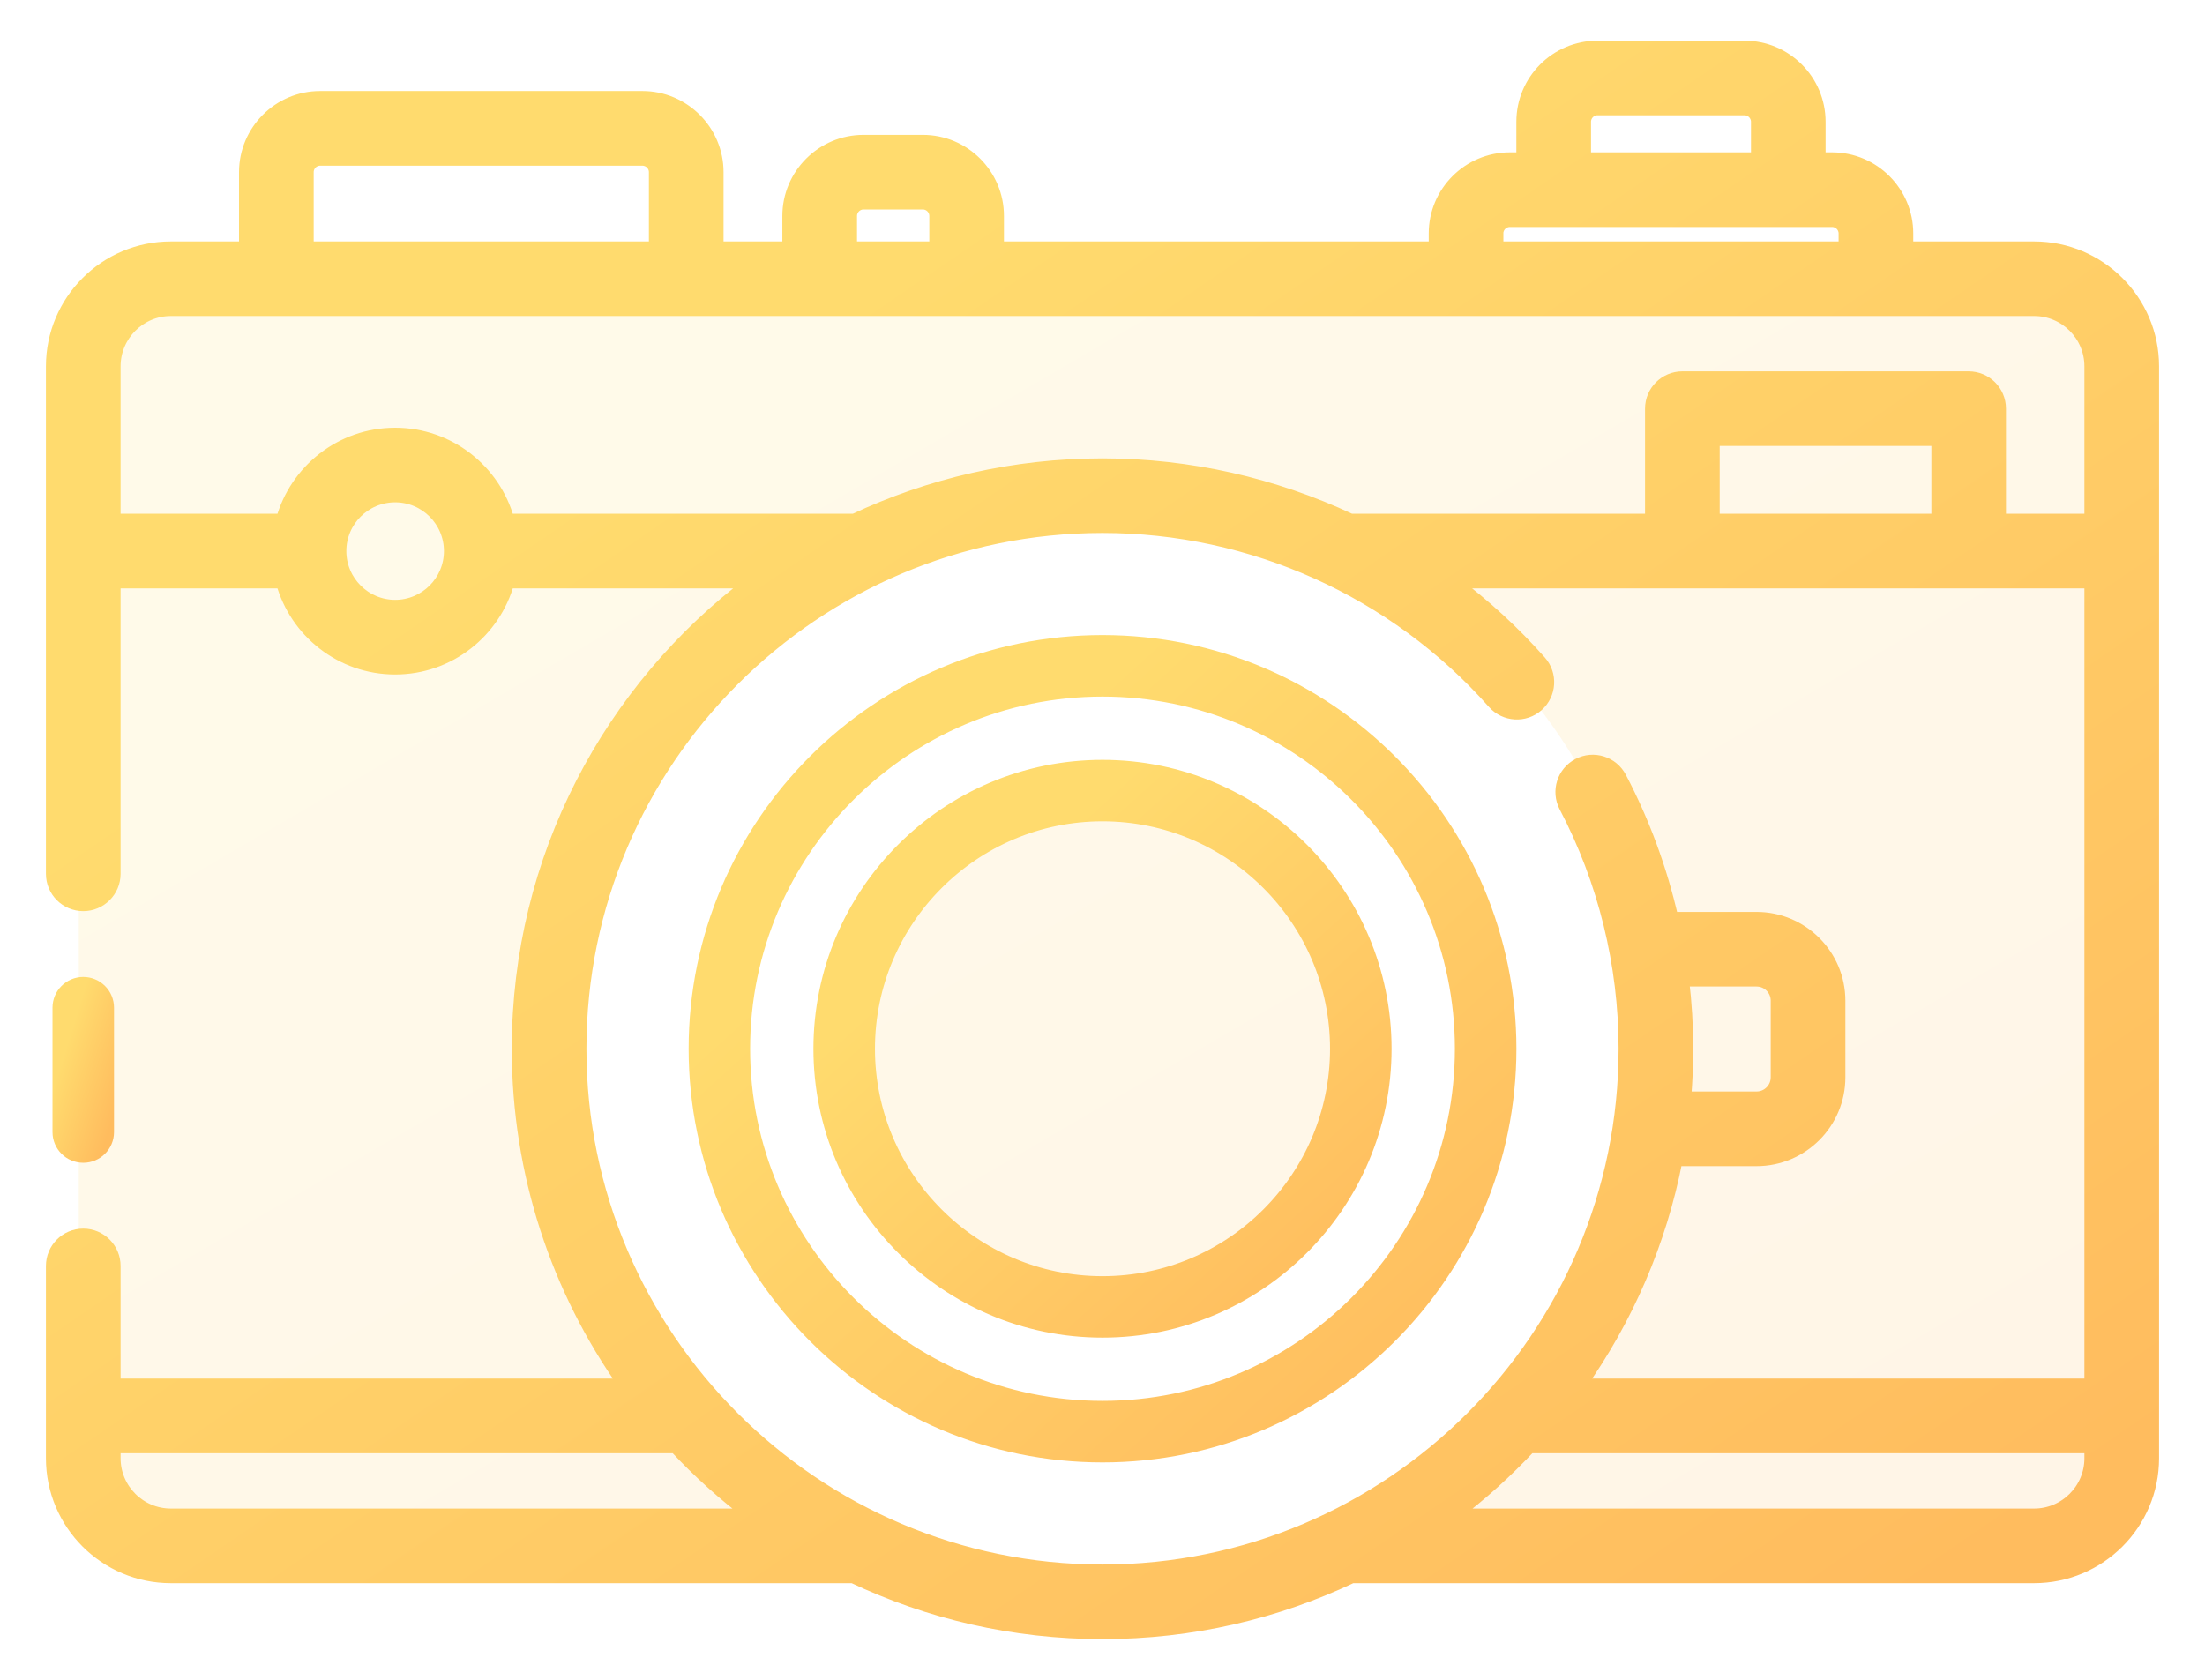
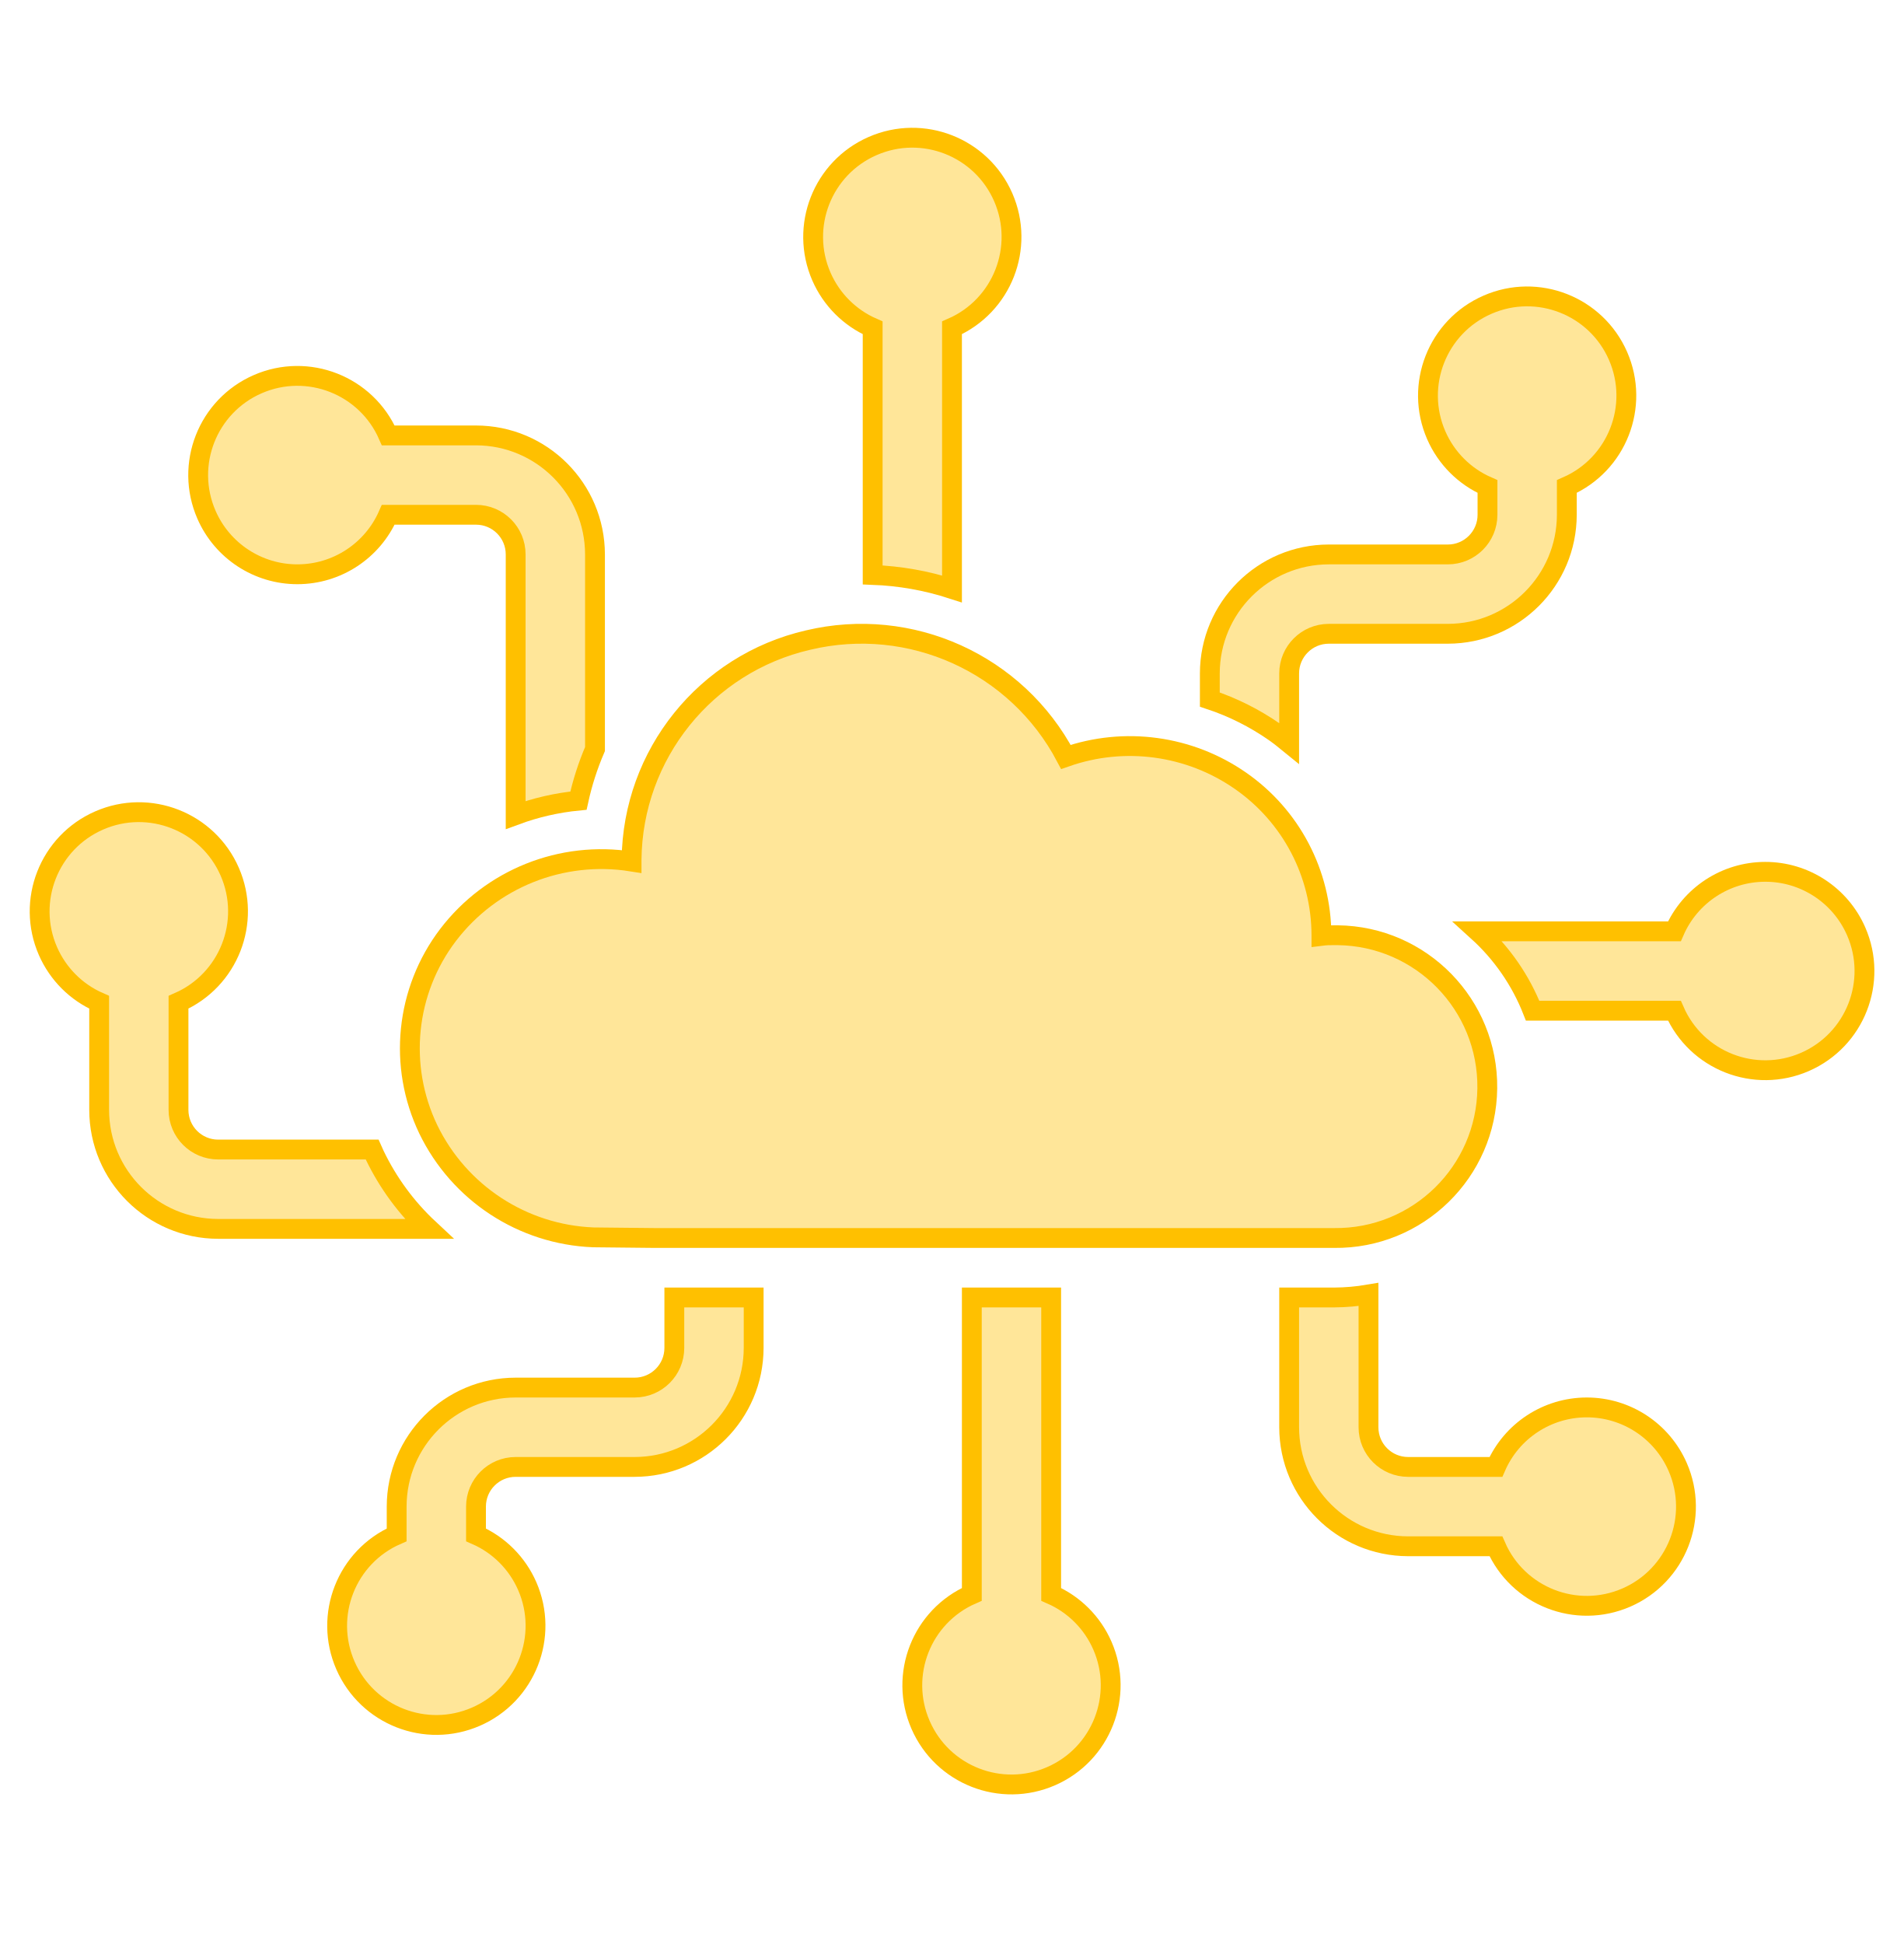
- <svg xmlns="http://www.w3.org/2000/svg" width="42" height="32" viewBox="0 0 42 32" fill="none">
-   <path opacity="0.15" fill-rule="evenodd" clip-rule="evenodd" d="M1.5 6.898C1.5 5.794 2.395 4.898 3.5 4.898H38.3C39.405 4.898 40.3 5.794 40.3 6.898V27.887C40.3 28.992 39.405 29.887 38.3 29.887H24.211C28.439 28.531 31.5 24.569 31.5 19.892C31.5 14.095 26.799 9.396 21 9.396C15.201 9.396 10.5 14.095 10.5 19.892C10.5 24.569 13.561 28.531 17.789 29.887H3.5C2.395 29.887 1.5 28.992 1.5 27.887V6.898ZM21 24.889C23.761 24.889 26 22.652 26 19.892C26 17.131 23.761 14.894 21 14.894C18.239 14.894 16 17.131 16 19.892C16 22.652 18.239 24.889 21 24.889Z" fill="url(#paint0_linear)" />
-   <path d="M2.047 21.566C2.047 21.82 1.84 22.026 1.586 22.026C1.331 22.026 1.125 21.82 1.125 21.566V19.197C1.125 18.942 1.331 18.736 1.586 18.736C1.84 18.736 2.047 18.942 2.047 19.197V21.566Z" fill="url(#paint1_linear)" stroke="url(#paint2_linear)" stroke-width="0.25" />
-   <path d="M38.745 4.724H36.318V4.447C36.318 3.665 35.681 3.027 34.897 3.027H34.648V2.32C34.648 1.537 34.011 0.9 33.228 0.9H30.428C29.645 0.9 29.008 1.537 29.008 2.32V3.027H28.759C27.976 3.027 27.339 3.664 27.339 4.447V4.724H18.998V4.114C18.998 3.331 18.361 2.694 17.578 2.694H16.448C15.665 2.694 15.027 3.331 15.027 4.114V4.724H13.657V3.279C13.657 2.497 13.019 1.859 12.236 1.859H6.098C5.315 1.859 4.678 2.497 4.678 3.279V4.724H3.255C2.012 4.724 1 5.735 1 6.978V16.646C1 16.97 1.262 17.232 1.586 17.232C1.909 17.232 2.172 16.97 2.172 16.646V11.084H5.379C5.637 12.028 6.502 12.724 7.527 12.724C8.552 12.724 9.416 12.028 9.674 11.084H14.328C11.625 13.115 9.873 16.346 9.873 19.978C9.873 22.363 10.628 24.575 11.912 26.387H2.172V24.116C2.172 23.793 1.909 23.53 1.586 23.53C1.262 23.53 1 23.793 1 24.116V27.78C1 29.023 2.012 30.034 3.255 30.034H16.249C17.691 30.717 19.301 31.1 21 31.1C22.699 31.1 24.31 30.717 25.752 30.033C25.757 30.033 25.761 30.034 25.766 30.034H38.745C39.988 30.034 41 29.023 41 27.78V6.978C41 5.735 39.988 4.724 38.745 4.724ZM30.18 2.32C30.18 2.183 30.291 2.071 30.429 2.071H33.228C33.365 2.071 33.477 2.183 33.477 2.32V3.027H30.18V2.32H30.18ZM28.51 4.447C28.51 4.31 28.622 4.199 28.759 4.199H34.897C35.034 4.199 35.146 4.31 35.146 4.447V4.724H28.511V4.447H28.51ZM16.199 4.114C16.199 3.977 16.311 3.865 16.448 3.865H17.578C17.715 3.865 17.826 3.977 17.826 4.114V4.724H16.199V4.114ZM5.85 3.279C5.85 3.142 5.961 3.031 6.098 3.031H12.236C12.373 3.031 12.485 3.142 12.485 3.279V4.724H5.85V3.279ZM7.527 11.552C6.945 11.552 6.472 11.079 6.472 10.498C6.472 9.917 6.945 9.444 7.527 9.444C8.108 9.444 8.581 9.917 8.581 10.498C8.581 11.079 8.108 11.552 7.527 11.552ZM9.674 9.912C9.416 8.969 8.552 8.273 7.527 8.273C6.501 8.273 5.637 8.969 5.379 9.912H2.172V6.978C2.172 6.381 2.658 5.895 3.255 5.895H38.745C39.342 5.895 39.828 6.381 39.828 6.978V9.912H38.084V7.784C38.084 7.461 37.822 7.199 37.498 7.199H32.045C31.722 7.199 31.459 7.461 31.459 7.784V9.912H25.727C24.263 9.226 22.651 8.857 21 8.857C19.31 8.857 17.707 9.236 16.271 9.912H9.674ZM32.631 9.912V8.37H36.913V9.912H32.631ZM3.255 28.863C2.658 28.863 2.172 28.377 2.172 27.78V27.559H12.867C13.31 28.034 13.794 28.471 14.314 28.863H3.255ZM11.045 19.979C11.045 14.492 15.511 10.028 21 10.028C23.847 10.028 26.564 11.251 28.454 13.384C28.669 13.626 29.039 13.649 29.281 13.434C29.523 13.219 29.546 12.849 29.331 12.607C28.828 12.04 28.273 11.531 27.676 11.084H39.828V26.387H30.088C30.983 25.123 31.62 23.665 31.925 22.09H33.458C34.322 22.09 35.025 21.387 35.025 20.523V19.064C35.025 18.2 34.322 17.497 33.458 17.497H31.845C31.632 16.565 31.301 15.661 30.857 14.816C30.706 14.53 30.352 14.419 30.066 14.57C29.779 14.72 29.669 15.074 29.819 15.361C30.562 16.775 30.955 18.372 30.955 19.979C30.955 25.465 26.489 29.929 21 29.929C15.511 29.929 11.045 25.465 11.045 19.979ZM32.048 18.668H33.458C33.676 18.668 33.853 18.845 33.853 19.063V20.523C33.853 20.741 33.676 20.918 33.458 20.918H32.087C32.113 20.608 32.127 20.295 32.127 19.978C32.127 19.54 32.1 19.102 32.048 18.668ZM38.745 28.863H27.686C28.206 28.471 28.69 28.034 29.134 27.559H39.828V27.78C39.828 28.377 39.342 28.863 38.745 28.863Z" fill="url(#paint3_linear)" stroke="url(#paint4_linear)" stroke-width="0.25" />
-   <path d="M13.242 19.979C13.242 15.702 16.722 12.223 21 12.223C25.278 12.223 28.759 15.702 28.759 19.979C28.759 24.255 25.278 27.734 21 27.734C16.722 27.734 13.242 24.255 13.242 19.979ZM14.163 19.979C14.163 23.747 17.23 26.812 21 26.812C24.77 26.812 27.837 23.747 27.837 19.979C27.837 16.21 24.77 13.145 21 13.145C17.23 13.145 14.163 16.21 14.163 19.979Z" fill="url(#paint5_linear)" stroke="url(#paint6_linear)" stroke-width="0.25" />
-   <path d="M15.619 19.979C15.619 17.013 18.033 14.6 21 14.6C23.967 14.6 26.381 17.013 26.381 19.979C26.381 22.944 23.967 25.357 21 25.357C18.033 25.357 15.619 22.944 15.619 19.979ZM16.541 19.979C16.541 22.436 18.541 24.436 21 24.436C23.459 24.436 25.459 22.436 25.459 19.979C25.459 17.52 23.459 15.521 21 15.521C18.541 15.521 16.541 17.52 16.541 19.979Z" fill="url(#paint7_linear)" stroke="url(#paint8_linear)" stroke-width="0.25" />
-   <defs>
-     <linearGradient id="paint0_linear" x1="3.699" y1="4.898" x2="22.569" y2="37.252" gradientUnits="userSpaceOnUse">
-       <stop offset="0.259" stop-color="#FFDB6E" />
-       <stop offset="1" stop-color="#FFBC5E" />
-     </linearGradient>
-     <linearGradient id="paint1_linear" x1="1.177" y1="18.736" x2="2.789" y2="19.235" gradientUnits="userSpaceOnUse">
-       <stop offset="0.259" stop-color="#FFDB6E" />
-       <stop offset="1" stop-color="#FFBC5E" />
-     </linearGradient>
-     <linearGradient id="paint2_linear" x1="1.177" y1="18.736" x2="2.789" y2="19.235" gradientUnits="userSpaceOnUse">
-       <stop offset="0.259" stop-color="#FFDB6E" />
-       <stop offset="1" stop-color="#FFBC5E" />
-     </linearGradient>
-     <linearGradient id="paint3_linear" x1="3.267" y1="0.9" x2="27.682" y2="36.609" gradientUnits="userSpaceOnUse">
-       <stop offset="0.259" stop-color="#FFDB6E" />
-       <stop offset="1" stop-color="#FFBC5E" />
-     </linearGradient>
-     <linearGradient id="paint4_linear" x1="3.267" y1="0.9" x2="27.682" y2="36.609" gradientUnits="userSpaceOnUse">
-       <stop offset="0.259" stop-color="#FFDB6E" />
-       <stop offset="1" stop-color="#FFBC5E" />
-     </linearGradient>
-     <linearGradient id="paint5_linear" x1="14.121" y1="12.223" x2="27.511" y2="27.015" gradientUnits="userSpaceOnUse">
-       <stop offset="0.259" stop-color="#FFDB6E" />
-       <stop offset="1" stop-color="#FFBC5E" />
-     </linearGradient>
-     <linearGradient id="paint6_linear" x1="14.121" y1="12.223" x2="27.511" y2="27.015" gradientUnits="userSpaceOnUse">
-       <stop offset="0.259" stop-color="#FFDB6E" />
-       <stop offset="1" stop-color="#FFBC5E" />
-     </linearGradient>
-     <linearGradient id="paint7_linear" x1="16.229" y1="14.6" x2="25.516" y2="24.859" gradientUnits="userSpaceOnUse">
-       <stop offset="0.259" stop-color="#FFDB6E" />
-       <stop offset="1" stop-color="#FFBC5E" />
-     </linearGradient>
-     <linearGradient id="paint8_linear" x1="16.229" y1="14.6" x2="25.516" y2="24.859" gradientUnits="userSpaceOnUse">
-       <stop offset="0.259" stop-color="#FFDB6E" />
-       <stop offset="1" stop-color="#FFBC5E" />
-     </linearGradient>
-   </defs>
+ <svg xmlns="http://www.w3.org/2000/svg" width="96" height="98" xml:space="preserve" overflow="hidden">
+   <g transform="translate(-496 -466)">
+     <g>
+       <g>
+         <g>
+           <g>
+             <path d="M511 494.95C512.986 494.947 514.782 493.77 515.576 491.95L520 491.95C521.105 491.95 522 492.845 522 493.95L522 507.086C523.02 506.71 524.084 506.466 525.166 506.361 525.36 505.47 525.64 504.599 526 503.761L526 493.95C525.996 490.638 523.312 487.954 520 487.95L515.576 487.95C514.471 485.419 511.524 484.263 508.993 485.367 506.462 486.472 505.306 489.419 506.411 491.95 507.207 493.774 509.009 494.953 511 494.95Z" stroke="#FFC000" stroke-width="1" stroke-linecap="butt" stroke-linejoin="miter" stroke-miterlimit="4" stroke-opacity="1" fill="#FFE699" fill-rule="nonzero" fill-opacity="1" />
+             <path d="M514.89 524.229C514.845 524.136 514.809 524.042 514.767 523.95L507 523.95C505.895 523.95 505 523.055 505 521.95L505 516.526C507.531 515.421 508.687 512.474 507.583 509.943 506.478 507.413 503.531 506.256 501 507.361 498.469 508.465 497.313 511.413 498.417 513.943 498.922 515.099 499.844 516.022 501 516.526L501 521.95C501.004 525.262 503.688 527.946 507 527.95L517.626 527.95C516.49 526.891 515.563 525.629 514.89 524.229Z" stroke="#FFC000" stroke-width="1" stroke-linecap="butt" stroke-linejoin="miter" stroke-miterlimit="4" stroke-opacity="1" fill="#FFE699" fill-rule="nonzero" fill-opacity="1" />
+             <path d="M540 482.526 540 494.982C541.359 495.032 542.706 495.269 544 495.688L544 482.526C546.531 481.421 547.687 478.474 546.583 475.943 545.478 473.413 542.531 472.256 540 473.361 537.469 474.465 536.313 477.413 537.417 479.943 537.922 481.099 538.844 482.022 540 482.526Z" stroke="#FFC000" stroke-width="1" stroke-linecap="butt" stroke-linejoin="miter" stroke-miterlimit="4" stroke-opacity="1" fill="#FFE699" fill-rule="nonzero" fill-opacity="1" />
+             <path d="M560.26 502.9C560.516 503.08 560.76 503.274 561 503.47L561 499.95C561 498.845 561.895 497.95 563 497.95L569 497.95C572.312 497.946 574.996 495.262 575 491.95L575 490.526C577.531 489.421 578.687 486.474 577.583 483.943 576.478 481.413 573.531 480.256 571 481.361 568.469 482.465 567.313 485.413 568.417 487.943 568.922 489.099 569.844 490.022 571 490.526L571 491.95C571 493.055 570.105 493.95 569 493.95L563 493.95C559.688 493.953 557.003 496.638 557 499.95L557 501.266C558.16 501.651 559.258 502.201 560.26 502.9Z" stroke="#FFC000" stroke-width="1" stroke-linecap="butt" stroke-linejoin="miter" stroke-miterlimit="4" stroke-opacity="1" fill="#FFE699" fill-rule="nonzero" fill-opacity="1" />
+             <path d="M530 531.408 530 533.95C530 535.055 529.105 535.95 528 535.95L522 535.95C518.688 535.953 516.003 538.638 516 541.95L516 543.374C513.469 544.479 512.313 547.426 513.417 549.957 514.522 552.487 517.469 553.644 520 552.539 522.531 551.435 523.687 548.487 522.583 545.957 522.078 544.801 521.156 543.878 520 543.374L520 541.95C520 540.845 520.895 539.95 522 539.95L528 539.95C531.312 539.946 533.996 537.262 534 533.95L534 531.408Z" stroke="#FFC000" stroke-width="1" stroke-linecap="butt" stroke-linejoin="miter" stroke-miterlimit="4" stroke-opacity="1" fill="#FFE699" fill-rule="nonzero" fill-opacity="1" />
+             <path d="M585 509.95C583.014 509.953 581.218 511.13 580.424 512.95L570.511 512.95C571.728 514.053 572.675 515.422 573.276 516.95L580.424 516.95C581.529 519.481 584.476 520.637 587.007 519.533 589.537 518.428 590.694 515.481 589.589 512.95 588.793 511.126 586.99 509.947 585 509.95Z" stroke="#FFC000" stroke-width="1" stroke-linecap="butt" stroke-linejoin="miter" stroke-miterlimit="4" stroke-opacity="1" fill="#FFE699" fill-rule="nonzero" fill-opacity="1" />
+             <path d="M576 536.95C574.014 536.953 572.218 538.13 571.424 539.95L567 539.95C565.895 539.95 565 539.055 565 537.95L565 531.257C564.429 531.354 563.851 531.404 563.271 531.408L561 531.408 561 537.95C561.004 541.262 563.688 543.946 567 543.95L571.424 543.95C572.529 546.481 575.476 547.637 578.007 546.533 580.537 545.428 581.694 542.481 580.589 539.95 579.793 538.126 577.99 536.947 576 536.95Z" stroke="#FFC000" stroke-width="1" stroke-linecap="butt" stroke-linejoin="miter" stroke-miterlimit="4" stroke-opacity="1" fill="#FFE699" fill-rule="nonzero" fill-opacity="1" />
+             <path d="M549 546.374 549 531.408 545 531.408 545 546.374C542.469 547.479 541.313 550.426 542.417 552.957 543.522 555.487 546.469 556.644 549 555.539 551.531 554.435 552.687 551.487 551.583 548.957 551.078 547.801 550.156 546.878 549 546.374Z" stroke="#FFC000" stroke-width="1" stroke-linecap="butt" stroke-linejoin="miter" stroke-miterlimit="4" stroke-opacity="1" fill="#FFE699" fill-rule="nonzero" fill-opacity="1" />
+             <path d="M563.271 513.146C563.056 513.141 562.841 513.151 562.627 513.178L562.627 513.146C562.622 510.038 561.096 507.13 558.543 505.358 555.972 503.571 552.699 503.124 549.743 504.158 547.261 499.456 541.908 497.033 536.737 498.269 531.575 499.462 527.9 504.033 527.844 509.33L527.844 509.43C524.315 508.87 520.763 510.29 518.594 513.13 516.447 515.95 516.061 519.735 517.594 522.93 519.149 526.141 522.346 528.235 525.911 528.377L529 528.409 563.271 528.409C567.486 528.457 570.942 525.08 570.99 520.865 571.038 516.65 567.661 513.194 563.446 513.146 563.388 513.145 563.329 513.145 563.271 513.146Z" stroke="#FFC000" stroke-width="1" stroke-linecap="butt" stroke-linejoin="miter" stroke-miterlimit="4" stroke-opacity="1" fill="#FFE699" fill-rule="nonzero" fill-opacity="1" />
+           </g>
+         </g>
+       </g>
+     </g>
+   </g>
</svg>
